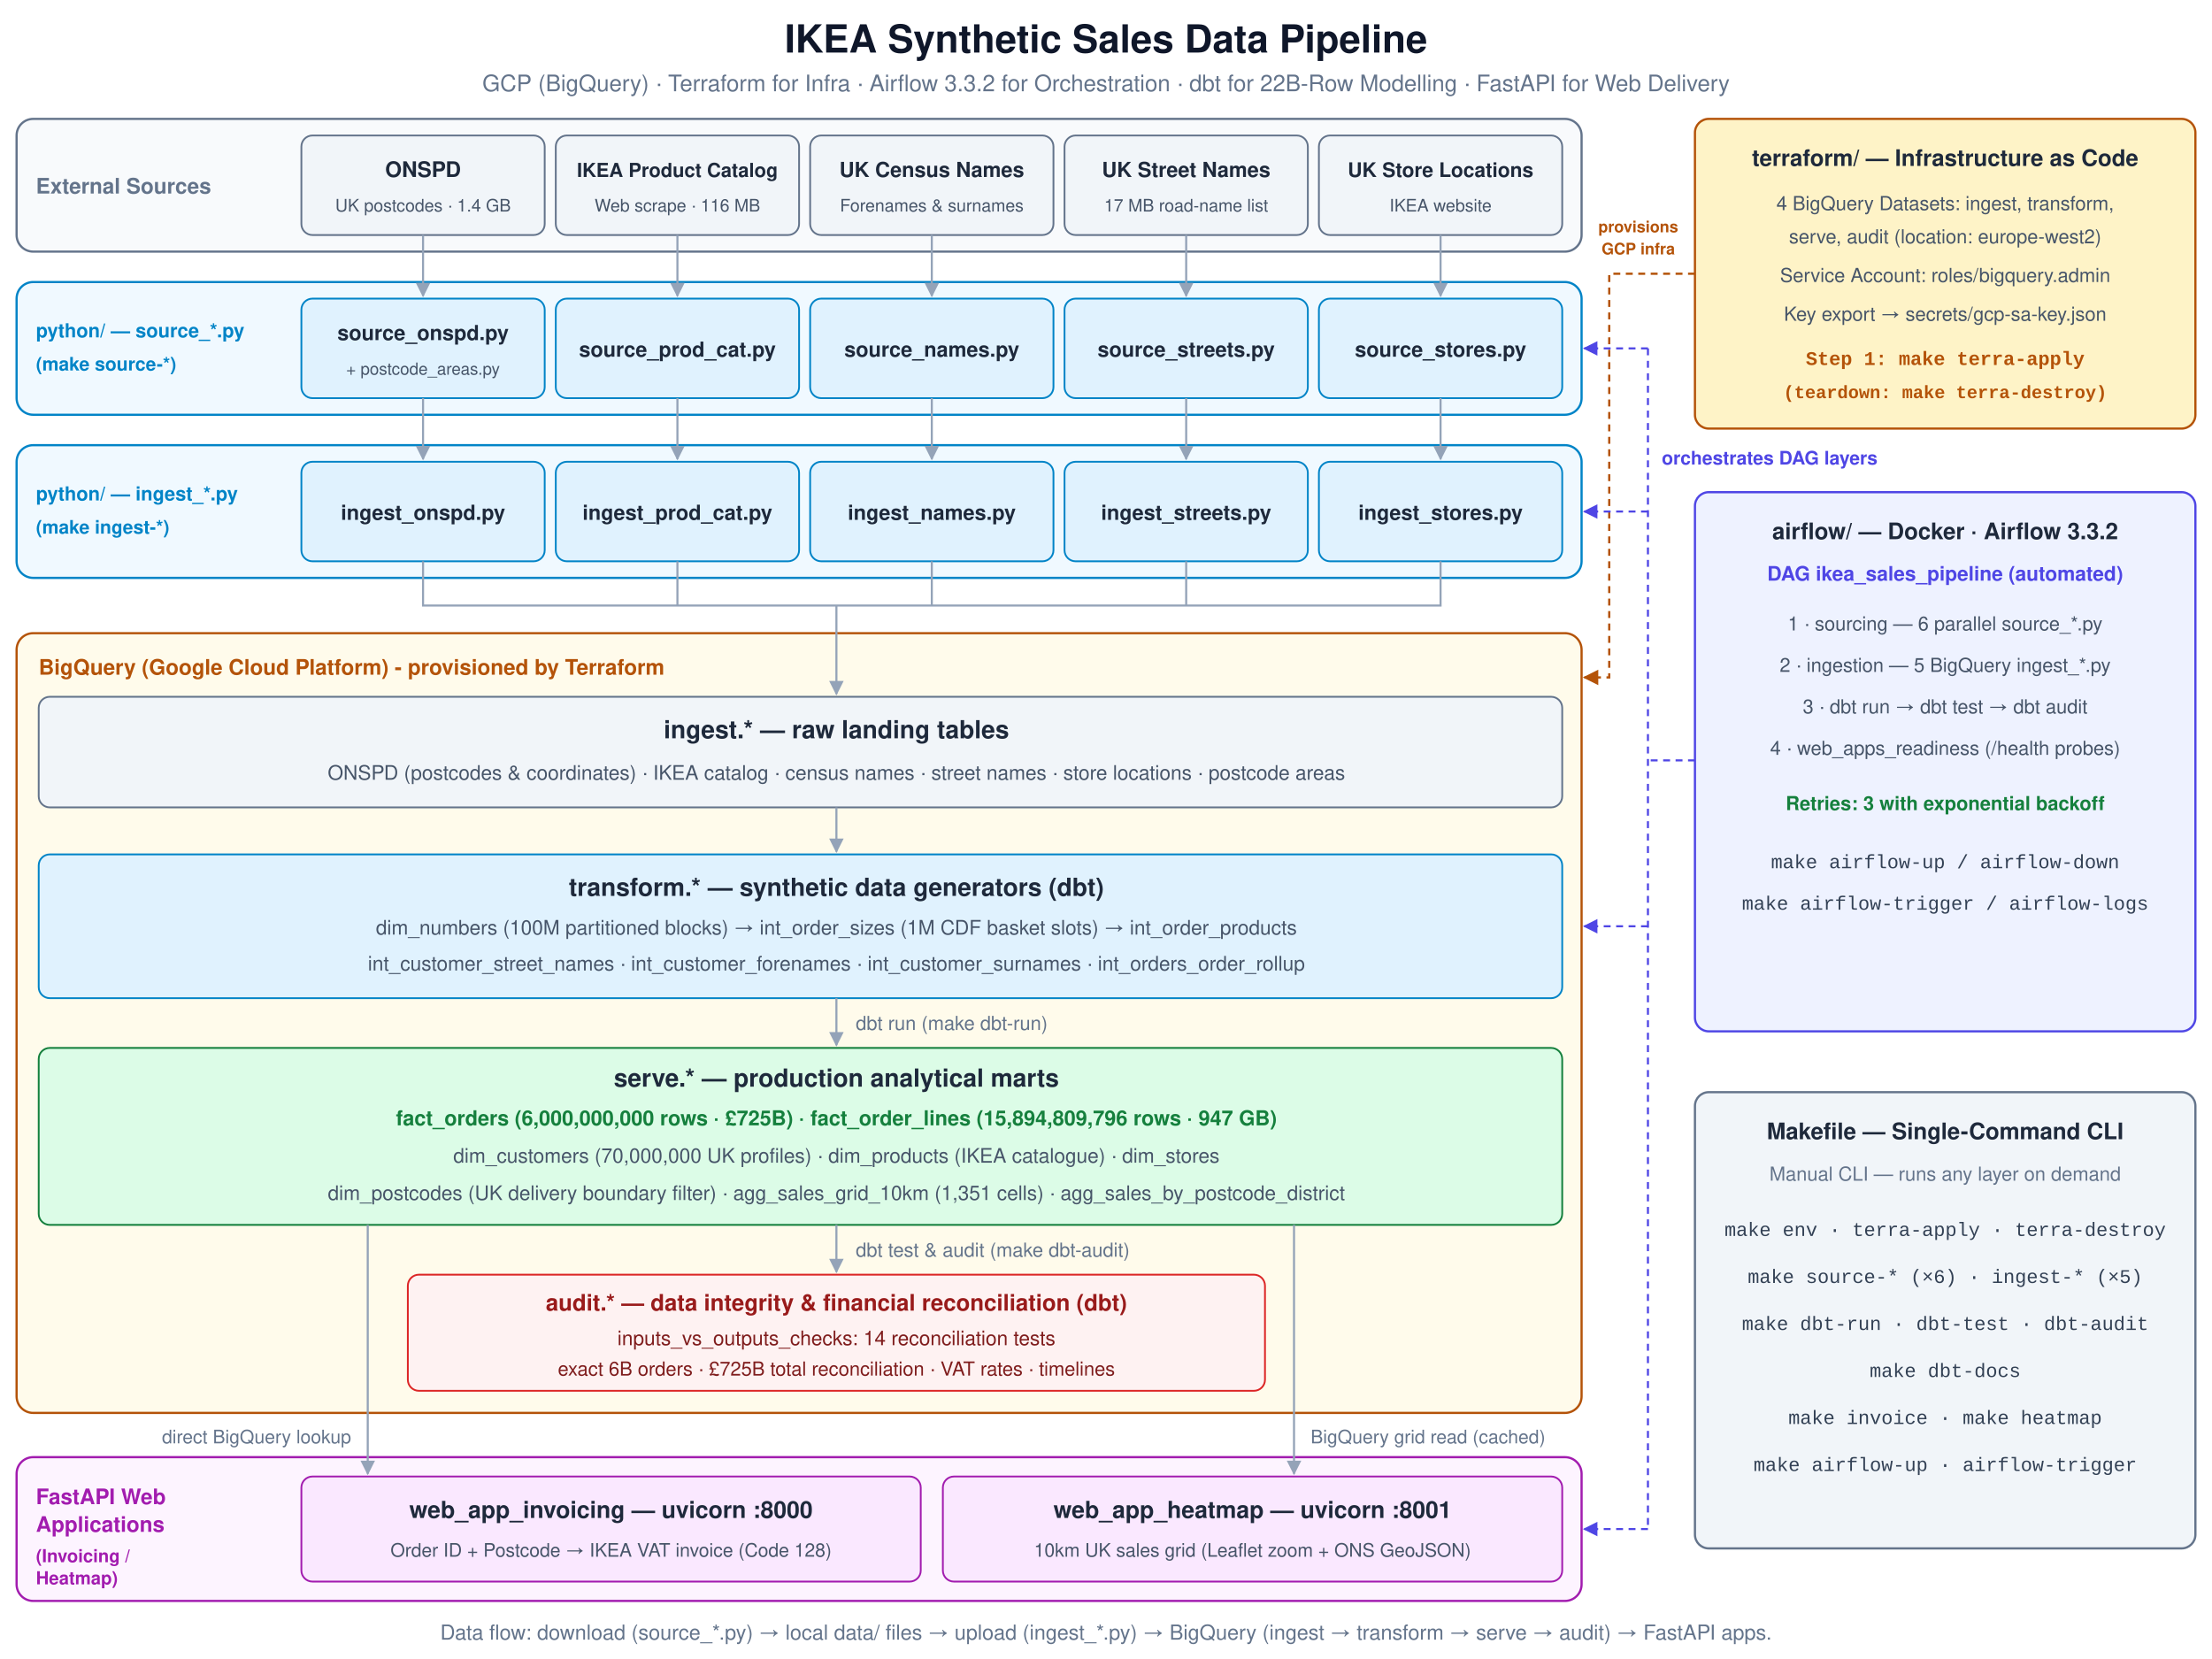
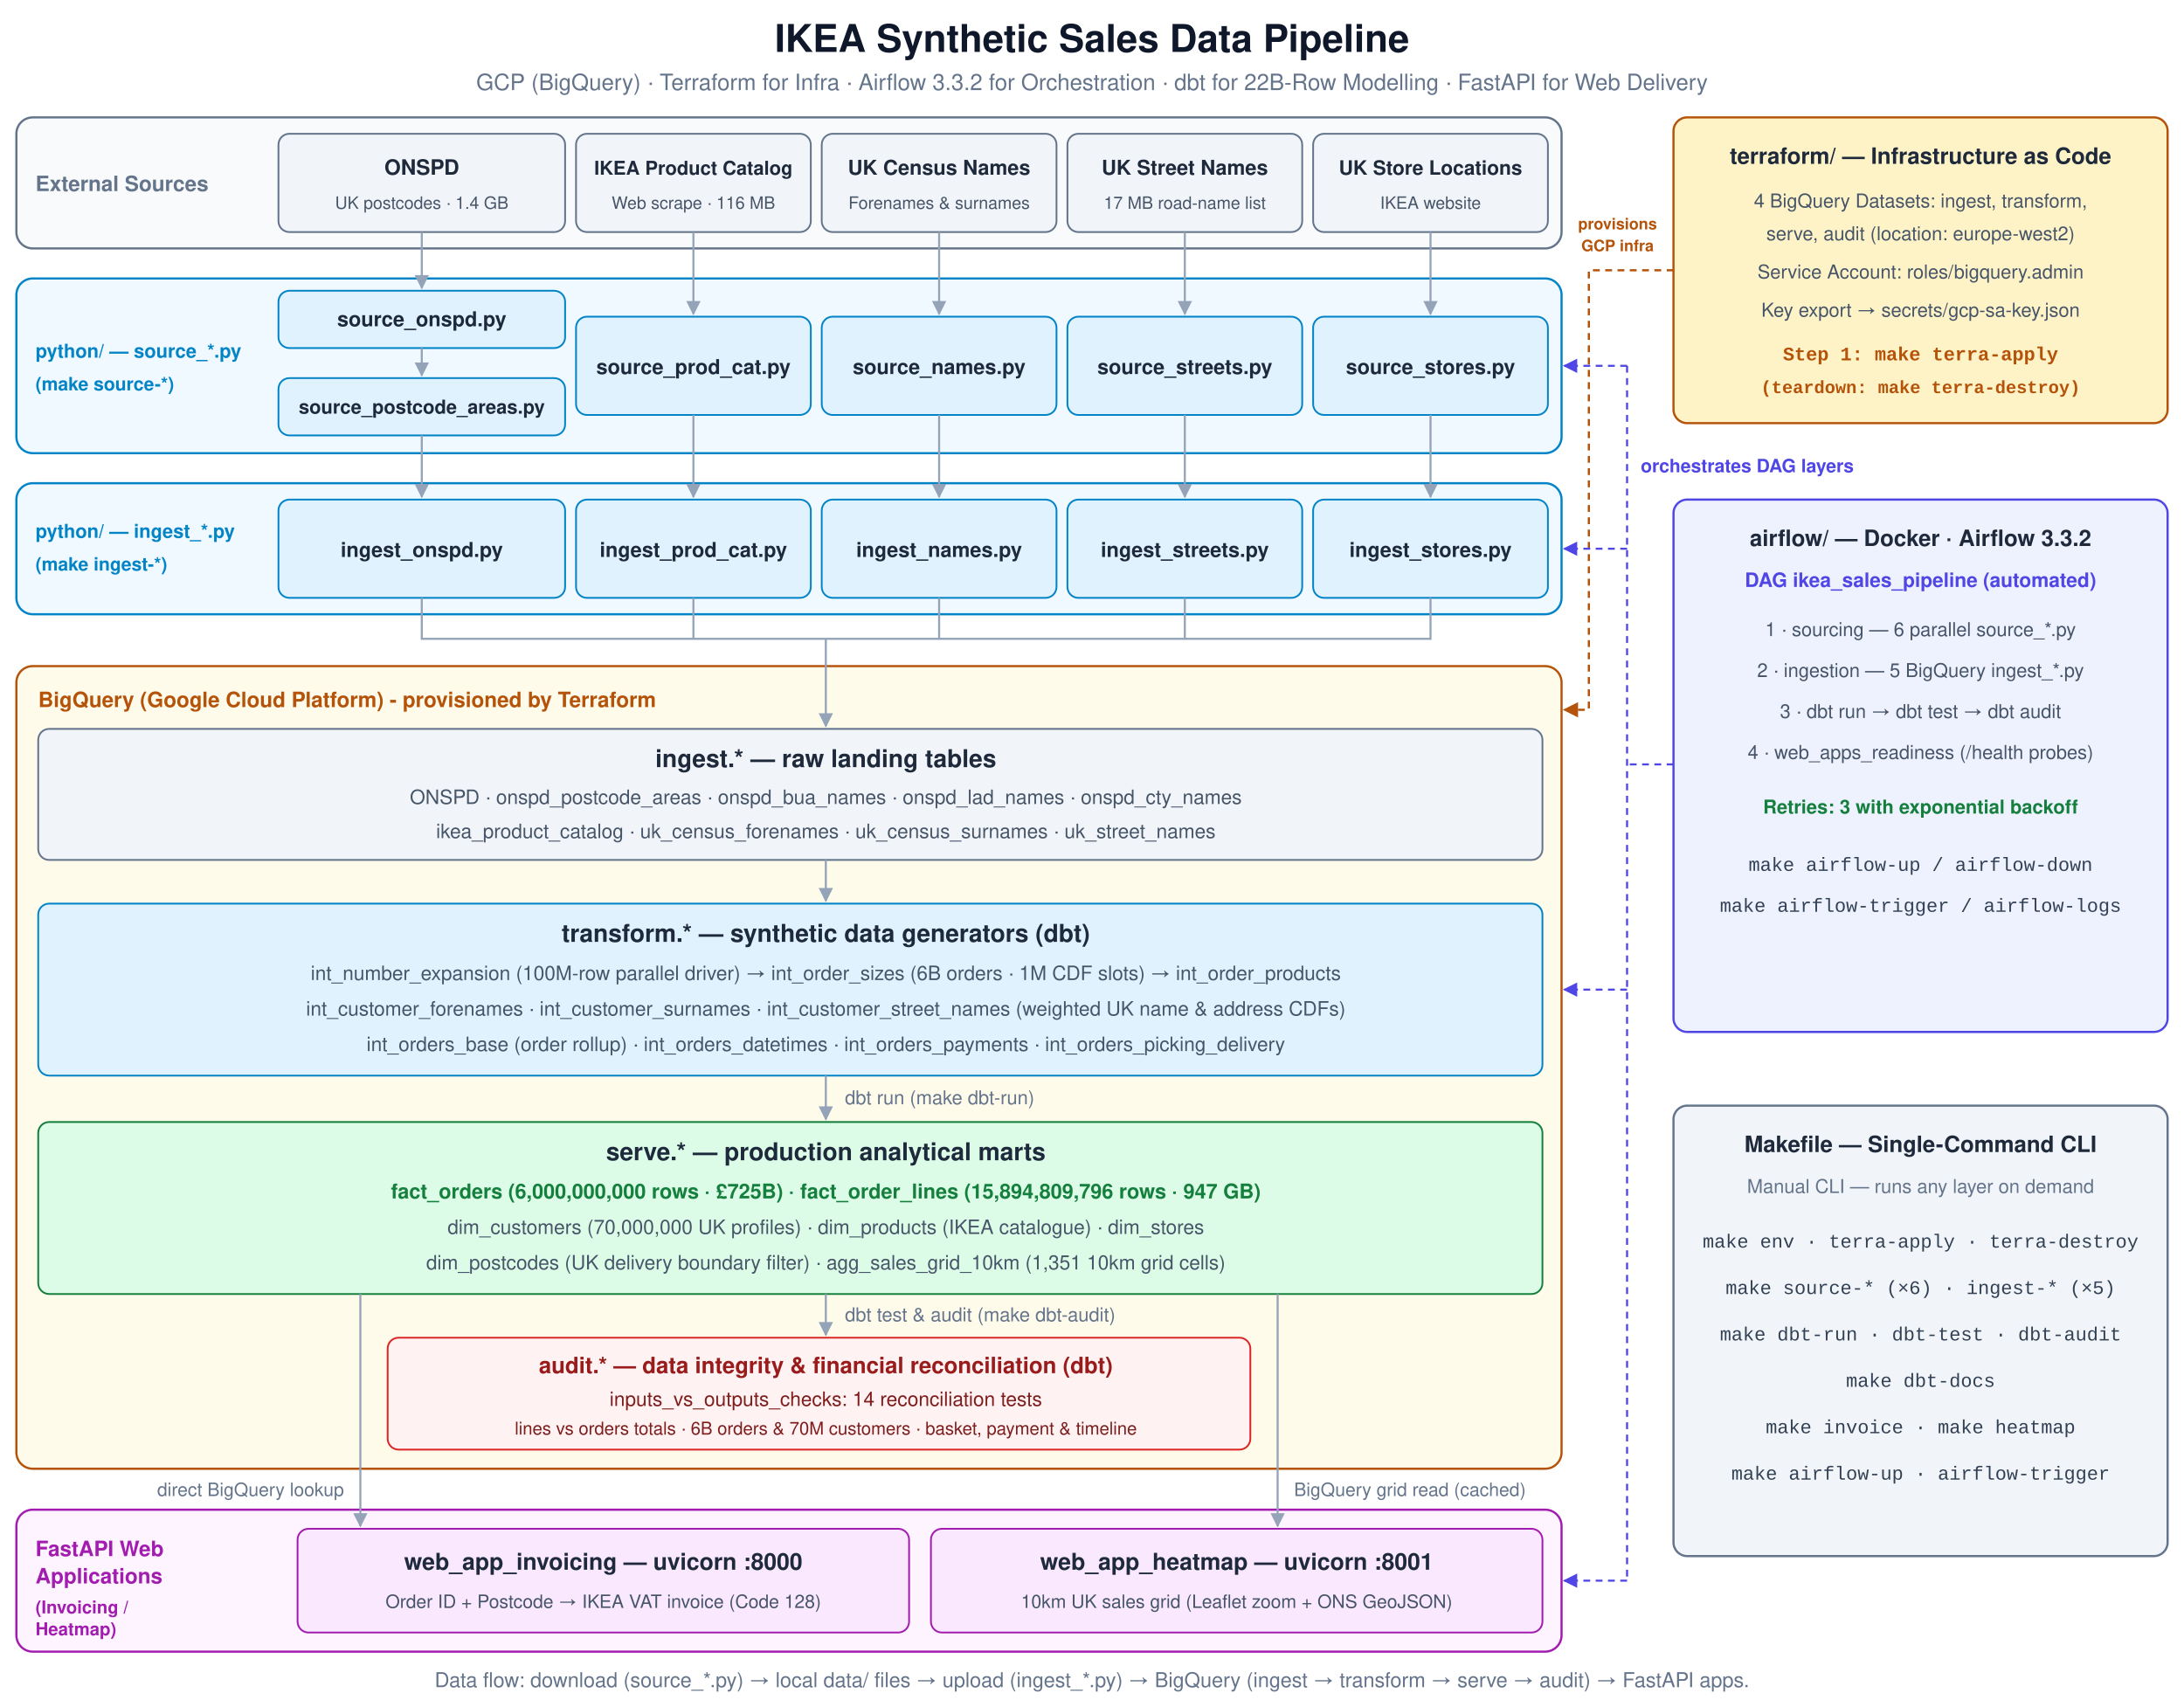
- <svg xmlns="http://www.w3.org/2000/svg" viewBox="0 0 1600 1200" width="100%" role="img">
+ <svg xmlns="http://www.w3.org/2000/svg" viewBox="0 0 1600 1250" width="100%" role="img">
  <defs>
    <marker id="arrow" viewBox="0 0 10 10" refX="9" refY="5" markerWidth="7" markerHeight="7" orient="auto-start-reverse">
      <path d="M 0 0 L 10 5 L 0 10 z" fill="#94a3b8" />
    </marker>
    <marker id="arrow-indigo" viewBox="0 0 10 10" refX="9" refY="5" markerWidth="7" markerHeight="7" orient="auto-start-reverse">
      <path d="M 0 0 L 10 5 L 0 10 z" fill="#4f46e5" />
    </marker>
    <marker id="arrow-amber" viewBox="0 0 10 10" refX="9" refY="5" markerWidth="7" markerHeight="7" orient="auto-start-reverse">
      <path d="M 0 0 L 10 5 L 0 10 z" fill="#b45309" />
    </marker>
  </defs>
  <text x="800" y="38" text-anchor="middle" font-family="Segoe UI, Helvetica, Arial, sans-serif" font-size="28" font-weight="700" fill="#0f172a">IKEA Synthetic Sales Data Pipeline</text>
  <text x="800" y="66" text-anchor="middle" font-family="Segoe UI, Helvetica, Arial, sans-serif" font-size="16.5" fill="#64748b">GCP (BigQuery) · Terraform for Infra · Airflow 3.3.2 for Orchestration · dbt for 22B-Row Modelling · FastAPI for Web Delivery</text>
  <rect x="12" y="86" width="1132" height="96" rx="12" fill="#f8fafc" stroke="#64748b" stroke-width="1.6" />
  <text x="26" y="140" text-anchor="start" font-family="Segoe UI, Helvetica, Arial, sans-serif" font-size="15.5" font-weight="700" fill="#64748b">External Sources</text>
-   <rect x="218" y="98" width="176" height="72" rx="8" fill="#f1f5f9" stroke="#64748b" stroke-width="1.3" />
-   <text x="306" y="128" text-anchor="middle" font-family="Segoe UI, Helvetica, Arial, sans-serif" font-size="15.5" font-weight="700" fill="#1e293b">ONSPD</text>
-   <text x="306" y="153" text-anchor="middle" font-family="Segoe UI, Helvetica, Arial, sans-serif" font-size="12.5" fill="#475569">UK postcodes · 1.4 GB</text>
-   <rect x="402" y="98" width="176" height="72" rx="8" fill="#f1f5f9" stroke="#64748b" stroke-width="1.3" />
-   <text x="490" y="128" text-anchor="middle" font-family="Segoe UI, Helvetica, Arial, sans-serif" font-size="14" font-weight="700" fill="#1e293b">IKEA Product Catalog</text>
-   <text x="490" y="153" text-anchor="middle" font-family="Segoe UI, Helvetica, Arial, sans-serif" font-size="12.5" fill="#475569">Web scrape · 116 MB</text>
-   <rect x="586" y="98" width="176" height="72" rx="8" fill="#f1f5f9" stroke="#64748b" stroke-width="1.3" />
-   <text x="674" y="128" text-anchor="middle" font-family="Segoe UI, Helvetica, Arial, sans-serif" font-size="15" font-weight="700" fill="#1e293b">UK Census Names</text>
-   <text x="674" y="153" text-anchor="middle" font-family="Segoe UI, Helvetica, Arial, sans-serif" font-size="12.5" fill="#475569">Forenames &amp; surnames</text>
-   <rect x="770" y="98" width="176" height="72" rx="8" fill="#f1f5f9" stroke="#64748b" stroke-width="1.3" />
-   <text x="858" y="128" text-anchor="middle" font-family="Segoe UI, Helvetica, Arial, sans-serif" font-size="15" font-weight="700" fill="#1e293b">UK Street Names</text>
-   <text x="858" y="153" text-anchor="middle" font-family="Segoe UI, Helvetica, Arial, sans-serif" font-size="12.5" fill="#475569">17 MB road-name list</text>
-   <rect x="954" y="98" width="176" height="72" rx="8" fill="#f1f5f9" stroke="#64748b" stroke-width="1.3" />
-   <text x="1042" y="128" text-anchor="middle" font-family="Segoe UI, Helvetica, Arial, sans-serif" font-size="14.5" font-weight="700" fill="#1e293b">UK Store Locations</text>
-   <text x="1042" y="153" text-anchor="middle" font-family="Segoe UI, Helvetica, Arial, sans-serif" font-size="12.5" fill="#475569">IKEA website</text>
-   <rect x="12" y="204" width="1132" height="96" rx="12" fill="#f0f9ff" stroke="#0284c7" stroke-width="1.6" />
-   <text x="26" y="244" text-anchor="start" font-family="Segoe UI, Helvetica, Arial, sans-serif" font-size="14" font-weight="700" fill="#0284c7">python/ — source_*.py</text>
-   <text x="26" y="268" text-anchor="start" font-family="Segoe UI, Helvetica, Arial, sans-serif" font-size="13.5" font-weight="600" fill="#0284c7">(make source-*)</text>
-   <rect x="218" y="216" width="176" height="72" rx="8" fill="#e0f2fe" stroke="#0284c7" stroke-width="1.3" />
-   <text x="306" y="246" text-anchor="middle" font-family="Segoe UI, Helvetica, Arial, sans-serif" font-size="15" font-weight="700" fill="#1e293b">source_onspd.py</text>
-   <text x="306" y="271" text-anchor="middle" font-family="Segoe UI, Helvetica, Arial, sans-serif" font-size="12" fill="#475569">+ postcode_areas.py</text>
-   <rect x="402" y="216" width="176" height="72" rx="8" fill="#e0f2fe" stroke="#0284c7" stroke-width="1.3" />
-   <text x="490" y="258" text-anchor="middle" font-family="Segoe UI, Helvetica, Arial, sans-serif" font-size="15" font-weight="700" fill="#1e293b">source_prod_cat.py</text>
-   <rect x="586" y="216" width="176" height="72" rx="8" fill="#e0f2fe" stroke="#0284c7" stroke-width="1.3" />
-   <text x="674" y="258" text-anchor="middle" font-family="Segoe UI, Helvetica, Arial, sans-serif" font-size="15" font-weight="700" fill="#1e293b">source_names.py</text>
-   <rect x="770" y="216" width="176" height="72" rx="8" fill="#e0f2fe" stroke="#0284c7" stroke-width="1.3" />
-   <text x="858" y="258" text-anchor="middle" font-family="Segoe UI, Helvetica, Arial, sans-serif" font-size="15" font-weight="700" fill="#1e293b">source_streets.py</text>
-   <rect x="954" y="216" width="176" height="72" rx="8" fill="#e0f2fe" stroke="#0284c7" stroke-width="1.3" />
-   <text x="1042" y="258" text-anchor="middle" font-family="Segoe UI, Helvetica, Arial, sans-serif" font-size="15" font-weight="700" fill="#1e293b">source_stores.py</text>
-   <rect x="12" y="322" width="1132" height="96" rx="12" fill="#f0f9ff" stroke="#0284c7" stroke-width="1.6" />
-   <text x="26" y="362" text-anchor="start" font-family="Segoe UI, Helvetica, Arial, sans-serif" font-size="14" font-weight="700" fill="#0284c7">python/ — ingest_*.py</text>
-   <text x="26" y="386" text-anchor="start" font-family="Segoe UI, Helvetica, Arial, sans-serif" font-size="13.5" font-weight="600" fill="#0284c7">(make ingest-*)</text>
-   <rect x="218" y="334" width="176" height="72" rx="8" fill="#e0f2fe" stroke="#0284c7" stroke-width="1.3" />
-   <text x="306" y="376" text-anchor="middle" font-family="Segoe UI, Helvetica, Arial, sans-serif" font-size="15" font-weight="700" fill="#1e293b">ingest_onspd.py</text>
-   <rect x="402" y="334" width="176" height="72" rx="8" fill="#e0f2fe" stroke="#0284c7" stroke-width="1.3" />
-   <text x="490" y="376" text-anchor="middle" font-family="Segoe UI, Helvetica, Arial, sans-serif" font-size="15" font-weight="700" fill="#1e293b">ingest_prod_cat.py</text>
-   <rect x="586" y="334" width="176" height="72" rx="8" fill="#e0f2fe" stroke="#0284c7" stroke-width="1.3" />
-   <text x="674" y="376" text-anchor="middle" font-family="Segoe UI, Helvetica, Arial, sans-serif" font-size="15" font-weight="700" fill="#1e293b">ingest_names.py</text>
-   <rect x="770" y="334" width="176" height="72" rx="8" fill="#e0f2fe" stroke="#0284c7" stroke-width="1.3" />
-   <text x="858" y="376" text-anchor="middle" font-family="Segoe UI, Helvetica, Arial, sans-serif" font-size="15" font-weight="700" fill="#1e293b">ingest_streets.py</text>
-   <rect x="954" y="334" width="176" height="72" rx="8" fill="#e0f2fe" stroke="#0284c7" stroke-width="1.3" />
-   <text x="1042" y="376" text-anchor="middle" font-family="Segoe UI, Helvetica, Arial, sans-serif" font-size="15" font-weight="700" fill="#1e293b">ingest_stores.py</text>
-   <rect x="12" y="458" width="1132" height="564" rx="12" fill="#fffbeb" stroke="#b45309" stroke-width="1.6" />
-   <text x="28" y="488" text-anchor="start" font-family="Segoe UI, Helvetica, Arial, sans-serif" font-size="15.5" font-weight="700" fill="#b45309">BigQuery (Google Cloud Platform) - provisioned by Terraform</text>
-   <rect x="28" y="504" width="1102" height="80" rx="8" fill="#f1f5f9" stroke="#64748b" stroke-width="1.3" />
-   <text x="605" y="534" text-anchor="middle" font-family="Segoe UI, Helvetica, Arial, sans-serif" font-size="18" font-weight="700" fill="#1e293b">ingest.* — raw landing tables</text>
-   <text x="605" y="564" text-anchor="middle" font-family="Segoe UI, Helvetica, Arial, sans-serif" font-size="14.5" fill="#475569">ONSPD (postcodes &amp; coordinates) · IKEA catalog · census names · street names · store locations · postcode areas</text>
-   <rect x="28" y="618" width="1102" height="104" rx="8" fill="#e0f2fe" stroke="#0284c7" stroke-width="1.3" />
-   <text x="605" y="648" text-anchor="middle" font-family="Segoe UI, Helvetica, Arial, sans-serif" font-size="18" font-weight="700" fill="#1e293b">transform.* — synthetic data generators (dbt)</text>
-   <text x="605" y="676" text-anchor="middle" font-family="Segoe UI, Helvetica, Arial, sans-serif" font-size="14.5" fill="#475569">dim_numbers (100M partitioned blocks) → int_order_sizes (1M CDF basket slots) → int_order_products</text>
-   <text x="605" y="702" text-anchor="middle" font-family="Segoe UI, Helvetica, Arial, sans-serif" font-size="14.5" fill="#475569">int_customer_street_names · int_customer_forenames · int_customer_surnames · int_orders_order_rollup</text>
-   <rect x="28" y="758" width="1102" height="128" rx="8" fill="#dcfce7" stroke="#15803d" stroke-width="1.3" />
-   <text x="605" y="786" text-anchor="middle" font-family="Segoe UI, Helvetica, Arial, sans-serif" font-size="18" font-weight="700" fill="#1e293b">serve.* — production analytical marts</text>
-   <text x="605" y="814" text-anchor="middle" font-family="Segoe UI, Helvetica, Arial, sans-serif" font-size="15" font-weight="700" fill="#15803d">fact_orders (6,000,000,000 rows · £725B) · fact_order_lines (15,894,809,796 rows · 947 GB)</text>
-   <text x="605" y="841" text-anchor="middle" font-family="Segoe UI, Helvetica, Arial, sans-serif" font-size="14.5" fill="#475569">dim_customers (70,000,000 UK profiles) · dim_products (IKEA catalogue) · dim_stores</text>
-   <text x="605" y="868" text-anchor="middle" font-family="Segoe UI, Helvetica, Arial, sans-serif" font-size="14.5" fill="#475569">dim_postcodes (UK delivery boundary filter) · agg_sales_grid_10km (1,351 cells) · agg_sales_by_postcode_district</text>
-   <rect x="295" y="922" width="620" height="84" rx="8" fill="#fef2f2" stroke="#dc2626" stroke-width="1.3" />
-   <text x="605" y="948" text-anchor="middle" font-family="Segoe UI, Helvetica, Arial, sans-serif" font-size="16.5" font-weight="700" fill="#991b1b">audit.* — data integrity &amp; financial reconciliation (dbt)</text>
-   <text x="605" y="973" text-anchor="middle" font-family="Segoe UI, Helvetica, Arial, sans-serif" font-size="14.5" fill="#7f1d1d">inputs_vs_outputs_checks: 14 reconciliation tests</text>
-   <text x="605" y="995" text-anchor="middle" font-family="Segoe UI, Helvetica, Arial, sans-serif" font-size="14" fill="#7f1d1d">exact 6B orders · £725B total reconciliation · VAT rates · timelines</text>
-   <path d="M 605 584 L 605 616" fill="none" stroke="#94a3b8" stroke-width="1.5" marker-end="url(#arrow)" />
-   <path d="M 605 722 L 605 756" fill="none" stroke="#94a3b8" stroke-width="1.5" marker-end="url(#arrow)" />
-   <path d="M 605 886 L 605 920" fill="none" stroke="#94a3b8" stroke-width="1.5" marker-end="url(#arrow)" />
-   <text x="619" y="745" text-anchor="start" font-family="Segoe UI, Helvetica, Arial, sans-serif" font-size="14" fill="#64748b">dbt run (make dbt-run)</text>
-   <text x="619" y="909" text-anchor="start" font-family="Segoe UI, Helvetica, Arial, sans-serif" font-size="14" fill="#64748b">dbt test &amp; audit (make dbt-audit)</text>
-   <rect x="12" y="1054" width="1132" height="104" rx="12" fill="#fdf4ff" stroke="#a21caf" stroke-width="1.6" />
-   <text x="26" y="1088" text-anchor="start" font-family="Segoe UI, Helvetica, Arial, sans-serif" font-size="15.5" font-weight="700" fill="#a21caf">FastAPI Web</text>
-   <text x="26" y="1108" text-anchor="start" font-family="Segoe UI, Helvetica, Arial, sans-serif" font-size="15.5" font-weight="700" fill="#a21caf">Applications</text>
-   <text x="26" y="1130" text-anchor="start" font-family="Segoe UI, Helvetica, Arial, sans-serif" font-size="13" font-weight="600" fill="#a21caf">(Invoicing /</text>
-   <text x="26" y="1146" text-anchor="start" font-family="Segoe UI, Helvetica, Arial, sans-serif" font-size="13" font-weight="600" fill="#a21caf">Heatmap)</text>
-   <rect x="218" y="1068" width="448" height="76" rx="8" fill="#fae8ff" stroke="#a21caf" stroke-width="1.3" />
-   <text x="442" y="1098" text-anchor="middle" font-family="Segoe UI, Helvetica, Arial, sans-serif" font-size="17" font-weight="700" fill="#1e293b">web_app_invoicing — uvicorn :8000</text>
-   <text x="442" y="1126" text-anchor="middle" font-family="Segoe UI, Helvetica, Arial, sans-serif" font-size="13.5" fill="#475569">Order ID + Postcode → IKEA VAT invoice (Code 128)</text>
-   <rect x="682" y="1068" width="448" height="76" rx="8" fill="#fae8ff" stroke="#a21caf" stroke-width="1.3" />
-   <text x="906" y="1098" text-anchor="middle" font-family="Segoe UI, Helvetica, Arial, sans-serif" font-size="17" font-weight="700" fill="#1e293b">web_app_heatmap — uvicorn :8001</text>
-   <text x="906" y="1126" text-anchor="middle" font-family="Segoe UI, Helvetica, Arial, sans-serif" font-size="13.5" fill="#475569">10km UK sales grid (Leaflet zoom + ONS GeoJSON)</text>
-   <path d="M 306 170 L 306 214" fill="none" stroke="#94a3b8" stroke-width="1.5" marker-end="url(#arrow)" />
-   <path d="M 490 170 L 490 214" fill="none" stroke="#94a3b8" stroke-width="1.5" marker-end="url(#arrow)" />
-   <path d="M 674 170 L 674 214" fill="none" stroke="#94a3b8" stroke-width="1.5" marker-end="url(#arrow)" />
-   <path d="M 858 170 L 858 214" fill="none" stroke="#94a3b8" stroke-width="1.5" marker-end="url(#arrow)" />
-   <path d="M 1042 170 L 1042 214" fill="none" stroke="#94a3b8" stroke-width="1.5" marker-end="url(#arrow)" />
-   <path d="M 306 288 L 306 332" fill="none" stroke="#94a3b8" stroke-width="1.5" marker-end="url(#arrow)" />
-   <path d="M 490 288 L 490 332" fill="none" stroke="#94a3b8" stroke-width="1.5" marker-end="url(#arrow)" />
-   <path d="M 674 288 L 674 332" fill="none" stroke="#94a3b8" stroke-width="1.5" marker-end="url(#arrow)" />
-   <path d="M 858 288 L 858 332" fill="none" stroke="#94a3b8" stroke-width="1.5" marker-end="url(#arrow)" />
-   <path d="M 1042 288 L 1042 332" fill="none" stroke="#94a3b8" stroke-width="1.5" marker-end="url(#arrow)" />
-   <path d="M 306 406 L 306 438 L 1042 438 L 1042 406" fill="none" stroke="#94a3b8" stroke-width="1.5" />
-   <path d="M 490 406 L 490 438" fill="none" stroke="#94a3b8" stroke-width="1.5" />
-   <path d="M 674 406 L 674 438" fill="none" stroke="#94a3b8" stroke-width="1.5" />
-   <path d="M 858 406 L 858 438" fill="none" stroke="#94a3b8" stroke-width="1.5" />
-   <path d="M 605 438 L 605 502" fill="none" stroke="#94a3b8" stroke-width="1.5" marker-end="url(#arrow)" />
-   <path d="M 266 886 L 266 1066" fill="none" stroke="#94a3b8" stroke-width="1.5" marker-end="url(#arrow)" />
-   <text x="254" y="1044" text-anchor="end" font-family="Segoe UI, Helvetica, Arial, sans-serif" font-size="13.5" fill="#64748b">direct BigQuery lookup</text>
-   <path d="M 936 886 L 936 1066" fill="none" stroke="#94a3b8" stroke-width="1.5" marker-end="url(#arrow)" />
-   <text x="948" y="1044" text-anchor="start" font-family="Segoe UI, Helvetica, Arial, sans-serif" font-size="13.5" fill="#64748b">BigQuery grid read (cached)</text>
+   <rect x="204" y="98" width="210" height="72" rx="8" fill="#f1f5f9" stroke="#64748b" stroke-width="1.3" />
+   <text x="309" y="128" text-anchor="middle" font-family="Segoe UI, Helvetica, Arial, sans-serif" font-size="15.5" font-weight="700" fill="#1e293b">ONSPD</text>
+   <text x="309" y="153" text-anchor="middle" font-family="Segoe UI, Helvetica, Arial, sans-serif" font-size="12.5" fill="#475569">UK postcodes · 1.4 GB</text>
+   <rect x="422" y="98" width="172" height="72" rx="8" fill="#f1f5f9" stroke="#64748b" stroke-width="1.3" />
+   <text x="508" y="128" text-anchor="middle" font-family="Segoe UI, Helvetica, Arial, sans-serif" font-size="14" font-weight="700" fill="#1e293b">IKEA Product Catalog</text>
+   <text x="508" y="153" text-anchor="middle" font-family="Segoe UI, Helvetica, Arial, sans-serif" font-size="12.5" fill="#475569">Web scrape · 116 MB</text>
+   <rect x="602" y="98" width="172" height="72" rx="8" fill="#f1f5f9" stroke="#64748b" stroke-width="1.3" />
+   <text x="688" y="128" text-anchor="middle" font-family="Segoe UI, Helvetica, Arial, sans-serif" font-size="15" font-weight="700" fill="#1e293b">UK Census Names</text>
+   <text x="688" y="153" text-anchor="middle" font-family="Segoe UI, Helvetica, Arial, sans-serif" font-size="12.5" fill="#475569">Forenames &amp; surnames</text>
+   <rect x="782" y="98" width="172" height="72" rx="8" fill="#f1f5f9" stroke="#64748b" stroke-width="1.3" />
+   <text x="868" y="128" text-anchor="middle" font-family="Segoe UI, Helvetica, Arial, sans-serif" font-size="15" font-weight="700" fill="#1e293b">UK Street Names</text>
+   <text x="868" y="153" text-anchor="middle" font-family="Segoe UI, Helvetica, Arial, sans-serif" font-size="12.5" fill="#475569">17 MB road-name list</text>
+   <rect x="962" y="98" width="172" height="72" rx="8" fill="#f1f5f9" stroke="#64748b" stroke-width="1.3" />
+   <text x="1048" y="128" text-anchor="middle" font-family="Segoe UI, Helvetica, Arial, sans-serif" font-size="14.5" font-weight="700" fill="#1e293b">UK Store Locations</text>
+   <text x="1048" y="153" text-anchor="middle" font-family="Segoe UI, Helvetica, Arial, sans-serif" font-size="12.5" fill="#475569">IKEA website</text>
+   <rect x="12" y="204" width="1132" height="128" rx="12" fill="#f0f9ff" stroke="#0284c7" stroke-width="1.6" />
+   <text x="26" y="262" text-anchor="start" font-family="Segoe UI, Helvetica, Arial, sans-serif" font-size="14" font-weight="700" fill="#0284c7">python/ — source_*.py</text>
+   <text x="26" y="286" text-anchor="start" font-family="Segoe UI, Helvetica, Arial, sans-serif" font-size="13.5" font-weight="600" fill="#0284c7">(make source-*)</text>
+   <rect x="204" y="213" width="210" height="42" rx="8" fill="#e0f2fe" stroke="#0284c7" stroke-width="1.3" />
+   <text x="309" y="239" text-anchor="middle" font-family="Segoe UI, Helvetica, Arial, sans-serif" font-size="15" font-weight="700" fill="#1e293b">source_onspd.py</text>
+   <path d="M 309 255 L 309 275" fill="none" stroke="#94a3b8" stroke-width="1.5" marker-end="url(#arrow)" />
+   <rect x="204" y="277" width="210" height="42" rx="8" fill="#e0f2fe" stroke="#0284c7" stroke-width="1.3" />
+   <text x="309" y="303" text-anchor="middle" font-family="Segoe UI, Helvetica, Arial, sans-serif" font-size="14" font-weight="700" fill="#1e293b">source_postcode_areas.py</text>
+   <rect x="422" y="232" width="172" height="72" rx="8" fill="#e0f2fe" stroke="#0284c7" stroke-width="1.3" />
+   <text x="508" y="274" text-anchor="middle" font-family="Segoe UI, Helvetica, Arial, sans-serif" font-size="15" font-weight="700" fill="#1e293b">source_prod_cat.py</text>
+   <rect x="602" y="232" width="172" height="72" rx="8" fill="#e0f2fe" stroke="#0284c7" stroke-width="1.3" />
+   <text x="688" y="274" text-anchor="middle" font-family="Segoe UI, Helvetica, Arial, sans-serif" font-size="15" font-weight="700" fill="#1e293b">source_names.py</text>
+   <rect x="782" y="232" width="172" height="72" rx="8" fill="#e0f2fe" stroke="#0284c7" stroke-width="1.3" />
+   <text x="868" y="274" text-anchor="middle" font-family="Segoe UI, Helvetica, Arial, sans-serif" font-size="15" font-weight="700" fill="#1e293b">source_streets.py</text>
+   <rect x="962" y="232" width="172" height="72" rx="8" fill="#e0f2fe" stroke="#0284c7" stroke-width="1.3" />
+   <text x="1048" y="274" text-anchor="middle" font-family="Segoe UI, Helvetica, Arial, sans-serif" font-size="15" font-weight="700" fill="#1e293b">source_stores.py</text>
+   <rect x="12" y="354" width="1132" height="96" rx="12" fill="#f0f9ff" stroke="#0284c7" stroke-width="1.6" />
+   <text x="26" y="394" text-anchor="start" font-family="Segoe UI, Helvetica, Arial, sans-serif" font-size="14" font-weight="700" fill="#0284c7">python/ — ingest_*.py</text>
+   <text x="26" y="418" text-anchor="start" font-family="Segoe UI, Helvetica, Arial, sans-serif" font-size="13.5" font-weight="600" fill="#0284c7">(make ingest-*)</text>
+   <rect x="204" y="366" width="210" height="72" rx="8" fill="#e0f2fe" stroke="#0284c7" stroke-width="1.3" />
+   <text x="309" y="408" text-anchor="middle" font-family="Segoe UI, Helvetica, Arial, sans-serif" font-size="15" font-weight="700" fill="#1e293b">ingest_onspd.py</text>
+   <rect x="422" y="366" width="172" height="72" rx="8" fill="#e0f2fe" stroke="#0284c7" stroke-width="1.3" />
+   <text x="508" y="408" text-anchor="middle" font-family="Segoe UI, Helvetica, Arial, sans-serif" font-size="15" font-weight="700" fill="#1e293b">ingest_prod_cat.py</text>
+   <rect x="602" y="366" width="172" height="72" rx="8" fill="#e0f2fe" stroke="#0284c7" stroke-width="1.3" />
+   <text x="688" y="408" text-anchor="middle" font-family="Segoe UI, Helvetica, Arial, sans-serif" font-size="15" font-weight="700" fill="#1e293b">ingest_names.py</text>
+   <rect x="782" y="366" width="172" height="72" rx="8" fill="#e0f2fe" stroke="#0284c7" stroke-width="1.3" />
+   <text x="868" y="408" text-anchor="middle" font-family="Segoe UI, Helvetica, Arial, sans-serif" font-size="15" font-weight="700" fill="#1e293b">ingest_streets.py</text>
+   <rect x="962" y="366" width="172" height="72" rx="8" fill="#e0f2fe" stroke="#0284c7" stroke-width="1.3" />
+   <text x="1048" y="408" text-anchor="middle" font-family="Segoe UI, Helvetica, Arial, sans-serif" font-size="15" font-weight="700" fill="#1e293b">ingest_stores.py</text>
+   <rect x="12" y="488" width="1132" height="588" rx="12" fill="#fffbeb" stroke="#b45309" stroke-width="1.6" />
+   <text x="28" y="518" text-anchor="start" font-family="Segoe UI, Helvetica, Arial, sans-serif" font-size="15.5" font-weight="700" fill="#b45309">BigQuery (Google Cloud Platform) - provisioned by Terraform</text>
+   <rect x="28" y="534" width="1102" height="96" rx="8" fill="#f1f5f9" stroke="#64748b" stroke-width="1.3" />
+   <text x="605" y="562" text-anchor="middle" font-family="Segoe UI, Helvetica, Arial, sans-serif" font-size="18" font-weight="700" fill="#1e293b">ingest.* — raw landing tables</text>
+   <text x="605" y="589" text-anchor="middle" font-family="Segoe UI, Helvetica, Arial, sans-serif" font-size="14.5" fill="#475569">ONSPD · onspd_postcode_areas · onspd_bua_names · onspd_lad_names · onspd_cty_names</text>
+   <text x="605" y="614" text-anchor="middle" font-family="Segoe UI, Helvetica, Arial, sans-serif" font-size="14.5" fill="#475569">ikea_product_catalog · uk_census_forenames · uk_census_surnames · uk_street_names</text>
+   <rect x="28" y="662" width="1102" height="126" rx="8" fill="#e0f2fe" stroke="#0284c7" stroke-width="1.3" />
+   <text x="605" y="690" text-anchor="middle" font-family="Segoe UI, Helvetica, Arial, sans-serif" font-size="18" font-weight="700" fill="#1e293b">transform.* — synthetic data generators (dbt)</text>
+   <text x="605" y="718" text-anchor="middle" font-family="Segoe UI, Helvetica, Arial, sans-serif" font-size="14.5" fill="#475569">int_number_expansion (100M-row parallel driver) → int_order_sizes (6B orders · 1M CDF slots) → int_order_products</text>
+   <text x="605" y="744" text-anchor="middle" font-family="Segoe UI, Helvetica, Arial, sans-serif" font-size="14.5" fill="#475569">int_customer_forenames · int_customer_surnames · int_customer_street_names (weighted UK name &amp; address CDFs)</text>
+   <text x="605" y="770" text-anchor="middle" font-family="Segoe UI, Helvetica, Arial, sans-serif" font-size="14.5" fill="#475569">int_orders_base (order rollup) · int_orders_datetimes · int_orders_payments · int_orders_picking_delivery</text>
+   <rect x="28" y="822" width="1102" height="126" rx="8" fill="#dcfce7" stroke="#15803d" stroke-width="1.3" />
+   <text x="605" y="850" text-anchor="middle" font-family="Segoe UI, Helvetica, Arial, sans-serif" font-size="18" font-weight="700" fill="#1e293b">serve.* — production analytical marts</text>
+   <text x="605" y="878" text-anchor="middle" font-family="Segoe UI, Helvetica, Arial, sans-serif" font-size="15" font-weight="700" fill="#15803d">fact_orders (6,000,000,000 rows · £725B) · fact_order_lines (15,894,809,796 rows · 947 GB)</text>
+   <text x="605" y="904" text-anchor="middle" font-family="Segoe UI, Helvetica, Arial, sans-serif" font-size="14.5" fill="#475569">dim_customers (70,000,000 UK profiles) · dim_products (IKEA catalogue) · dim_stores</text>
+   <text x="605" y="930" text-anchor="middle" font-family="Segoe UI, Helvetica, Arial, sans-serif" font-size="14.5" fill="#475569">dim_postcodes (UK delivery boundary filter) · agg_sales_grid_10km (1,351 10km grid cells)</text>
+   <rect x="284" y="980" width="632" height="82" rx="8" fill="#fef2f2" stroke="#dc2626" stroke-width="1.3" />
+   <text x="605" y="1006" text-anchor="middle" font-family="Segoe UI, Helvetica, Arial, sans-serif" font-size="16.5" font-weight="700" fill="#991b1b">audit.* — data integrity &amp; financial reconciliation (dbt)</text>
+   <text x="605" y="1030" text-anchor="middle" font-family="Segoe UI, Helvetica, Arial, sans-serif" font-size="14.5" fill="#7f1d1d">inputs_vs_outputs_checks: 14 reconciliation tests</text>
+   <text x="605" y="1051" text-anchor="middle" font-family="Segoe UI, Helvetica, Arial, sans-serif" font-size="13" fill="#7f1d1d">lines vs orders totals · 6B orders &amp; 70M customers · basket, payment &amp; timeline</text>
+   <path d="M 605 630 L 605 660" fill="none" stroke="#94a3b8" stroke-width="1.5" marker-end="url(#arrow)" />
+   <path d="M 605 788 L 605 820" fill="none" stroke="#94a3b8" stroke-width="1.5" marker-end="url(#arrow)" />
+   <path d="M 605 948 L 605 978" fill="none" stroke="#94a3b8" stroke-width="1.5" marker-end="url(#arrow)" />
+   <text x="619" y="809" text-anchor="start" font-family="Segoe UI, Helvetica, Arial, sans-serif" font-size="14" fill="#64748b">dbt run (make dbt-run)</text>
+   <text x="619" y="968" text-anchor="start" font-family="Segoe UI, Helvetica, Arial, sans-serif" font-size="14" fill="#64748b">dbt test &amp; audit (make dbt-audit)</text>
+   <rect x="12" y="1106" width="1132" height="104" rx="12" fill="#fdf4ff" stroke="#a21caf" stroke-width="1.6" />
+   <text x="26" y="1140" text-anchor="start" font-family="Segoe UI, Helvetica, Arial, sans-serif" font-size="15.5" font-weight="700" fill="#a21caf">FastAPI Web</text>
+   <text x="26" y="1160" text-anchor="start" font-family="Segoe UI, Helvetica, Arial, sans-serif" font-size="15.5" font-weight="700" fill="#a21caf">Applications</text>
+   <text x="26" y="1182" text-anchor="start" font-family="Segoe UI, Helvetica, Arial, sans-serif" font-size="13" font-weight="600" fill="#a21caf">(Invoicing /</text>
+   <text x="26" y="1198" text-anchor="start" font-family="Segoe UI, Helvetica, Arial, sans-serif" font-size="13" font-weight="600" fill="#a21caf">Heatmap)</text>
+   <rect x="218" y="1120" width="448" height="76" rx="8" fill="#fae8ff" stroke="#a21caf" stroke-width="1.3" />
+   <text x="442" y="1150" text-anchor="middle" font-family="Segoe UI, Helvetica, Arial, sans-serif" font-size="17" font-weight="700" fill="#1e293b">web_app_invoicing — uvicorn :8000</text>
+   <text x="442" y="1178" text-anchor="middle" font-family="Segoe UI, Helvetica, Arial, sans-serif" font-size="13.5" fill="#475569">Order ID + Postcode → IKEA VAT invoice (Code 128)</text>
+   <rect x="682" y="1120" width="448" height="76" rx="8" fill="#fae8ff" stroke="#a21caf" stroke-width="1.3" />
+   <text x="906" y="1150" text-anchor="middle" font-family="Segoe UI, Helvetica, Arial, sans-serif" font-size="17" font-weight="700" fill="#1e293b">web_app_heatmap — uvicorn :8001</text>
+   <text x="906" y="1178" text-anchor="middle" font-family="Segoe UI, Helvetica, Arial, sans-serif" font-size="13.5" fill="#475569">10km UK sales grid (Leaflet zoom + ONS GeoJSON)</text>
+   <path d="M 309 170 L 309 211" fill="none" stroke="#94a3b8" stroke-width="1.5" marker-end="url(#arrow)" />
+   <path d="M 508 170 L 508 230" fill="none" stroke="#94a3b8" stroke-width="1.5" marker-end="url(#arrow)" />
+   <path d="M 688 170 L 688 230" fill="none" stroke="#94a3b8" stroke-width="1.5" marker-end="url(#arrow)" />
+   <path d="M 868 170 L 868 230" fill="none" stroke="#94a3b8" stroke-width="1.5" marker-end="url(#arrow)" />
+   <path d="M 1048 170 L 1048 230" fill="none" stroke="#94a3b8" stroke-width="1.5" marker-end="url(#arrow)" />
+   <path d="M 309 319 L 309 364" fill="none" stroke="#94a3b8" stroke-width="1.5" marker-end="url(#arrow)" />
+   <path d="M 508 304 L 508 364" fill="none" stroke="#94a3b8" stroke-width="1.5" marker-end="url(#arrow)" />
+   <path d="M 688 304 L 688 364" fill="none" stroke="#94a3b8" stroke-width="1.5" marker-end="url(#arrow)" />
+   <path d="M 868 304 L 868 364" fill="none" stroke="#94a3b8" stroke-width="1.5" marker-end="url(#arrow)" />
+   <path d="M 1048 304 L 1048 364" fill="none" stroke="#94a3b8" stroke-width="1.5" marker-end="url(#arrow)" />
+   <path d="M 309 438 L 309 468 L 1048 468 L 1048 438" fill="none" stroke="#94a3b8" stroke-width="1.5" />
+   <path d="M 508 438 L 508 468" fill="none" stroke="#94a3b8" stroke-width="1.5" />
+   <path d="M 688 438 L 688 468" fill="none" stroke="#94a3b8" stroke-width="1.5" />
+   <path d="M 868 438 L 868 468" fill="none" stroke="#94a3b8" stroke-width="1.5" />
+   <path d="M 605 468 L 605 532" fill="none" stroke="#94a3b8" stroke-width="1.5" marker-end="url(#arrow)" />
+   <path d="M 264 948 L 264 1118" fill="none" stroke="#94a3b8" stroke-width="1.5" marker-end="url(#arrow)" />
+   <text x="252" y="1096" text-anchor="end" font-family="Segoe UI, Helvetica, Arial, sans-serif" font-size="13.5" fill="#64748b">direct BigQuery lookup</text>
+   <path d="M 936 948 L 936 1118" fill="none" stroke="#94a3b8" stroke-width="1.5" marker-end="url(#arrow)" />
+   <text x="948" y="1096" text-anchor="start" font-family="Segoe UI, Helvetica, Arial, sans-serif" font-size="13.5" fill="#64748b">BigQuery grid read (cached)</text>
  <rect x="1226" y="86" width="362" height="224" rx="10" fill="#fef3c7" stroke="#b45309" stroke-width="1.6" />
  <text x="1407" y="120" text-anchor="middle" font-family="Segoe UI, Helvetica, Arial, sans-serif" font-size="16.5" font-weight="700" fill="#1e293b">terraform/ — Infrastructure as Code</text>
  <text x="1407" y="152" text-anchor="middle" font-family="Segoe UI, Helvetica, Arial, sans-serif" font-size="14" fill="#475569">4 BigQuery Datasets: ingest, transform,</text>
  <text x="1407" y="176" text-anchor="middle" font-family="Segoe UI, Helvetica, Arial, sans-serif" font-size="14" fill="#475569">serve, audit (location: europe-west2)</text>
  <text x="1407" y="204" text-anchor="middle" font-family="Segoe UI, Helvetica, Arial, sans-serif" font-size="14" fill="#475569">Service Account: roles/bigquery.admin</text>
  <text x="1407" y="232" text-anchor="middle" font-family="Segoe UI, Helvetica, Arial, sans-serif" font-size="14" fill="#475569">Key export → secrets/gcp-sa-key.json</text>
  <text x="1407" y="264" text-anchor="middle" font-family="'SFMono-Regular', Consolas, 'Liberation Mono', Menlo, monospace" font-size="14" font-weight="700" fill="#b45309">Step 1: make terra-apply</text>
  <text x="1407" y="288" text-anchor="middle" font-family="'SFMono-Regular', Consolas, 'Liberation Mono', Menlo, monospace" font-size="13" font-weight="600" fill="#b45309">(teardown: make terra-destroy)</text>
-   <path d="M 1226 198 L 1164 198 L 1164 490 L 1146 490" fill="none" stroke="#b45309" stroke-width="1.6" stroke-dasharray="5 4" marker-end="url(#arrow-amber)" />
+   <path d="M 1226 198 L 1164 198 L 1164 520 L 1146 520" fill="none" stroke="#b45309" stroke-width="1.6" stroke-dasharray="5 4" marker-end="url(#arrow-amber)" />
  <text x="1185" y="168" text-anchor="middle" font-family="Segoe UI, Helvetica, Arial, sans-serif" font-size="11.5" font-weight="600" fill="#b45309">provisions</text>
  <text x="1185" y="184" text-anchor="middle" font-family="Segoe UI, Helvetica, Arial, sans-serif" font-size="11.5" font-weight="600" fill="#b45309">GCP infra</text>
-   <rect x="1226" y="356" width="362" height="390" rx="10" fill="#eef2ff" stroke="#4f46e5" stroke-width="1.6" />
-   <text x="1407" y="390" text-anchor="middle" font-family="Segoe UI, Helvetica, Arial, sans-serif" font-size="16.5" font-weight="700" fill="#1e293b">airflow/ — Docker · Airflow 3.3.2</text>
-   <text x="1407" y="420" text-anchor="middle" font-family="Segoe UI, Helvetica, Arial, sans-serif" font-size="14.5" font-weight="600" fill="#4f46e5">DAG ikea_sales_pipeline (automated)</text>
-   <text x="1407" y="456" text-anchor="middle" font-family="Segoe UI, Helvetica, Arial, sans-serif" font-size="14" fill="#475569">1 · sourcing — 6 parallel source_*.py</text>
-   <text x="1407" y="486" text-anchor="middle" font-family="Segoe UI, Helvetica, Arial, sans-serif" font-size="14" fill="#475569">2 · ingestion — 5 BigQuery ingest_*.py</text>
-   <text x="1407" y="516" text-anchor="middle" font-family="Segoe UI, Helvetica, Arial, sans-serif" font-size="14" fill="#475569">3 · dbt run → dbt test → dbt audit</text>
-   <text x="1407" y="546" text-anchor="middle" font-family="Segoe UI, Helvetica, Arial, sans-serif" font-size="14" fill="#475569">4 · web_apps_readiness (/health probes)</text>
-   <text x="1407" y="586" text-anchor="middle" font-family="Segoe UI, Helvetica, Arial, sans-serif" font-size="14" font-weight="700" fill="#15803d">Retries: 3 with exponential backoff</text>
-   <text x="1407" y="628" text-anchor="middle" font-family="'SFMono-Regular', Consolas, 'Liberation Mono', Menlo, monospace" font-size="14" fill="#334155">make airflow-up / airflow-down</text>
-   <text x="1407" y="658" text-anchor="middle" font-family="'SFMono-Regular', Consolas, 'Liberation Mono', Menlo, monospace" font-size="14" fill="#334155">make airflow-trigger / airflow-logs</text>
-   <path d="M 1226 550 L 1192 550" fill="none" stroke="#4f46e5" stroke-width="1.5" stroke-dasharray="5 4" />
-   <path d="M 1192 252 L 1192 1106" fill="none" stroke="#4f46e5" stroke-width="1.5" stroke-dasharray="5 4" />
-   <path d="M 1192 252 L 1146 252" fill="none" stroke="#4f46e5" stroke-width="1.5" stroke-dasharray="5 4" marker-end="url(#arrow-indigo)" />
-   <path d="M 1192 370 L 1146 370" fill="none" stroke="#4f46e5" stroke-width="1.5" stroke-dasharray="5 4" marker-end="url(#arrow-indigo)" />
-   <path d="M 1192 670 L 1146 670" fill="none" stroke="#4f46e5" stroke-width="1.5" stroke-dasharray="5 4" marker-end="url(#arrow-indigo)" />
-   <path d="M 1192 1106 L 1146 1106" fill="none" stroke="#4f46e5" stroke-width="1.5" stroke-dasharray="5 4" marker-end="url(#arrow-indigo)" />
-   <text x="1202" y="336" text-anchor="start" font-family="Segoe UI, Helvetica, Arial, sans-serif" font-size="13.5" font-weight="600" fill="#4f46e5">orchestrates DAG layers</text>
-   <rect x="1226" y="790" width="362" height="330" rx="10" fill="#f1f5f9" stroke="#64748b" stroke-width="1.6" />
-   <text x="1407" y="824" text-anchor="middle" font-family="Segoe UI, Helvetica, Arial, sans-serif" font-size="16.5" font-weight="700" fill="#1e293b">Makefile — Single-Command CLI</text>
-   <text x="1407" y="854" text-anchor="middle" font-family="Segoe UI, Helvetica, Arial, sans-serif" font-size="14" fill="#64748b">Manual CLI — runs any layer on demand</text>
-   <text x="1407" y="894" text-anchor="middle" font-family="'SFMono-Regular', Consolas, 'Liberation Mono', Menlo, monospace" font-size="14" fill="#334155">make env · terra-apply · terra-destroy</text>
-   <text x="1407" y="928" text-anchor="middle" font-family="'SFMono-Regular', Consolas, 'Liberation Mono', Menlo, monospace" font-size="14" fill="#334155">make source-* (×6) · ingest-* (×5)</text>
-   <text x="1407" y="962" text-anchor="middle" font-family="'SFMono-Regular', Consolas, 'Liberation Mono', Menlo, monospace" font-size="14" fill="#334155">make dbt-run · dbt-test · dbt-audit</text>
-   <text x="1407" y="996" text-anchor="middle" font-family="'SFMono-Regular', Consolas, 'Liberation Mono', Menlo, monospace" font-size="14" fill="#334155">make dbt-docs</text>
-   <text x="1407" y="1030" text-anchor="middle" font-family="'SFMono-Regular', Consolas, 'Liberation Mono', Menlo, monospace" font-size="14" fill="#334155">make invoice · make heatmap</text>
-   <text x="1407" y="1064" text-anchor="middle" font-family="'SFMono-Regular', Consolas, 'Liberation Mono', Menlo, monospace" font-size="14" fill="#334155">make airflow-up · airflow-trigger</text>
-   <text x="800" y="1186" text-anchor="middle" font-family="Segoe UI, Helvetica, Arial, sans-serif" font-size="15" fill="#64748b">Data flow: download (source_*.py) → local data/ files → upload (ingest_*.py) → BigQuery (ingest → transform → serve → audit) → FastAPI apps.</text>
+   <rect x="1226" y="366" width="362" height="390" rx="10" fill="#eef2ff" stroke="#4f46e5" stroke-width="1.6" />
+   <text x="1407" y="400" text-anchor="middle" font-family="Segoe UI, Helvetica, Arial, sans-serif" font-size="16.5" font-weight="700" fill="#1e293b">airflow/ — Docker · Airflow 3.3.2</text>
+   <text x="1407" y="430" text-anchor="middle" font-family="Segoe UI, Helvetica, Arial, sans-serif" font-size="14.5" font-weight="600" fill="#4f46e5">DAG ikea_sales_pipeline (automated)</text>
+   <text x="1407" y="466" text-anchor="middle" font-family="Segoe UI, Helvetica, Arial, sans-serif" font-size="14" fill="#475569">1 · sourcing — 6 parallel source_*.py</text>
+   <text x="1407" y="496" text-anchor="middle" font-family="Segoe UI, Helvetica, Arial, sans-serif" font-size="14" fill="#475569">2 · ingestion — 5 BigQuery ingest_*.py</text>
+   <text x="1407" y="526" text-anchor="middle" font-family="Segoe UI, Helvetica, Arial, sans-serif" font-size="14" fill="#475569">3 · dbt run → dbt test → dbt audit</text>
+   <text x="1407" y="556" text-anchor="middle" font-family="Segoe UI, Helvetica, Arial, sans-serif" font-size="14" fill="#475569">4 · web_apps_readiness (/health probes)</text>
+   <text x="1407" y="596" text-anchor="middle" font-family="Segoe UI, Helvetica, Arial, sans-serif" font-size="14" font-weight="700" fill="#15803d">Retries: 3 with exponential backoff</text>
+   <text x="1407" y="638" text-anchor="middle" font-family="'SFMono-Regular', Consolas, 'Liberation Mono', Menlo, monospace" font-size="14" fill="#334155">make airflow-up / airflow-down</text>
+   <text x="1407" y="668" text-anchor="middle" font-family="'SFMono-Regular', Consolas, 'Liberation Mono', Menlo, monospace" font-size="14" fill="#334155">make airflow-trigger / airflow-logs</text>
+   <path d="M 1226 560 L 1192 560" fill="none" stroke="#4f46e5" stroke-width="1.5" stroke-dasharray="5 4" />
+   <path d="M 1192 268 L 1192 1158" fill="none" stroke="#4f46e5" stroke-width="1.5" stroke-dasharray="5 4" />
+   <path d="M 1192 268 L 1146 268" fill="none" stroke="#4f46e5" stroke-width="1.5" stroke-dasharray="5 4" marker-end="url(#arrow-indigo)" />
+   <path d="M 1192 402 L 1146 402" fill="none" stroke="#4f46e5" stroke-width="1.5" stroke-dasharray="5 4" marker-end="url(#arrow-indigo)" />
+   <path d="M 1192 725 L 1146 725" fill="none" stroke="#4f46e5" stroke-width="1.5" stroke-dasharray="5 4" marker-end="url(#arrow-indigo)" />
+   <path d="M 1192 1158 L 1146 1158" fill="none" stroke="#4f46e5" stroke-width="1.5" stroke-dasharray="5 4" marker-end="url(#arrow-indigo)" />
+   <text x="1202" y="346" text-anchor="start" font-family="Segoe UI, Helvetica, Arial, sans-serif" font-size="13.5" font-weight="600" fill="#4f46e5">orchestrates DAG layers</text>
+   <rect x="1226" y="810" width="362" height="330" rx="10" fill="#f1f5f9" stroke="#64748b" stroke-width="1.6" />
+   <text x="1407" y="844" text-anchor="middle" font-family="Segoe UI, Helvetica, Arial, sans-serif" font-size="16.5" font-weight="700" fill="#1e293b">Makefile — Single-Command CLI</text>
+   <text x="1407" y="874" text-anchor="middle" font-family="Segoe UI, Helvetica, Arial, sans-serif" font-size="14" fill="#64748b">Manual CLI — runs any layer on demand</text>
+   <text x="1407" y="914" text-anchor="middle" font-family="'SFMono-Regular', Consolas, 'Liberation Mono', Menlo, monospace" font-size="14" fill="#334155">make env · terra-apply · terra-destroy</text>
+   <text x="1407" y="948" text-anchor="middle" font-family="'SFMono-Regular', Consolas, 'Liberation Mono', Menlo, monospace" font-size="14" fill="#334155">make source-* (×6) · ingest-* (×5)</text>
+   <text x="1407" y="982" text-anchor="middle" font-family="'SFMono-Regular', Consolas, 'Liberation Mono', Menlo, monospace" font-size="14" fill="#334155">make dbt-run · dbt-test · dbt-audit</text>
+   <text x="1407" y="1016" text-anchor="middle" font-family="'SFMono-Regular', Consolas, 'Liberation Mono', Menlo, monospace" font-size="14" fill="#334155">make dbt-docs</text>
+   <text x="1407" y="1050" text-anchor="middle" font-family="'SFMono-Regular', Consolas, 'Liberation Mono', Menlo, monospace" font-size="14" fill="#334155">make invoice · make heatmap</text>
+   <text x="1407" y="1084" text-anchor="middle" font-family="'SFMono-Regular', Consolas, 'Liberation Mono', Menlo, monospace" font-size="14" fill="#334155">make airflow-up · airflow-trigger</text>
+   <text x="800" y="1236" text-anchor="middle" font-family="Segoe UI, Helvetica, Arial, sans-serif" font-size="15" fill="#64748b">Data flow: download (source_*.py) → local data/ files → upload (ingest_*.py) → BigQuery (ingest → transform → serve → audit) → FastAPI apps.</text>
</svg>
